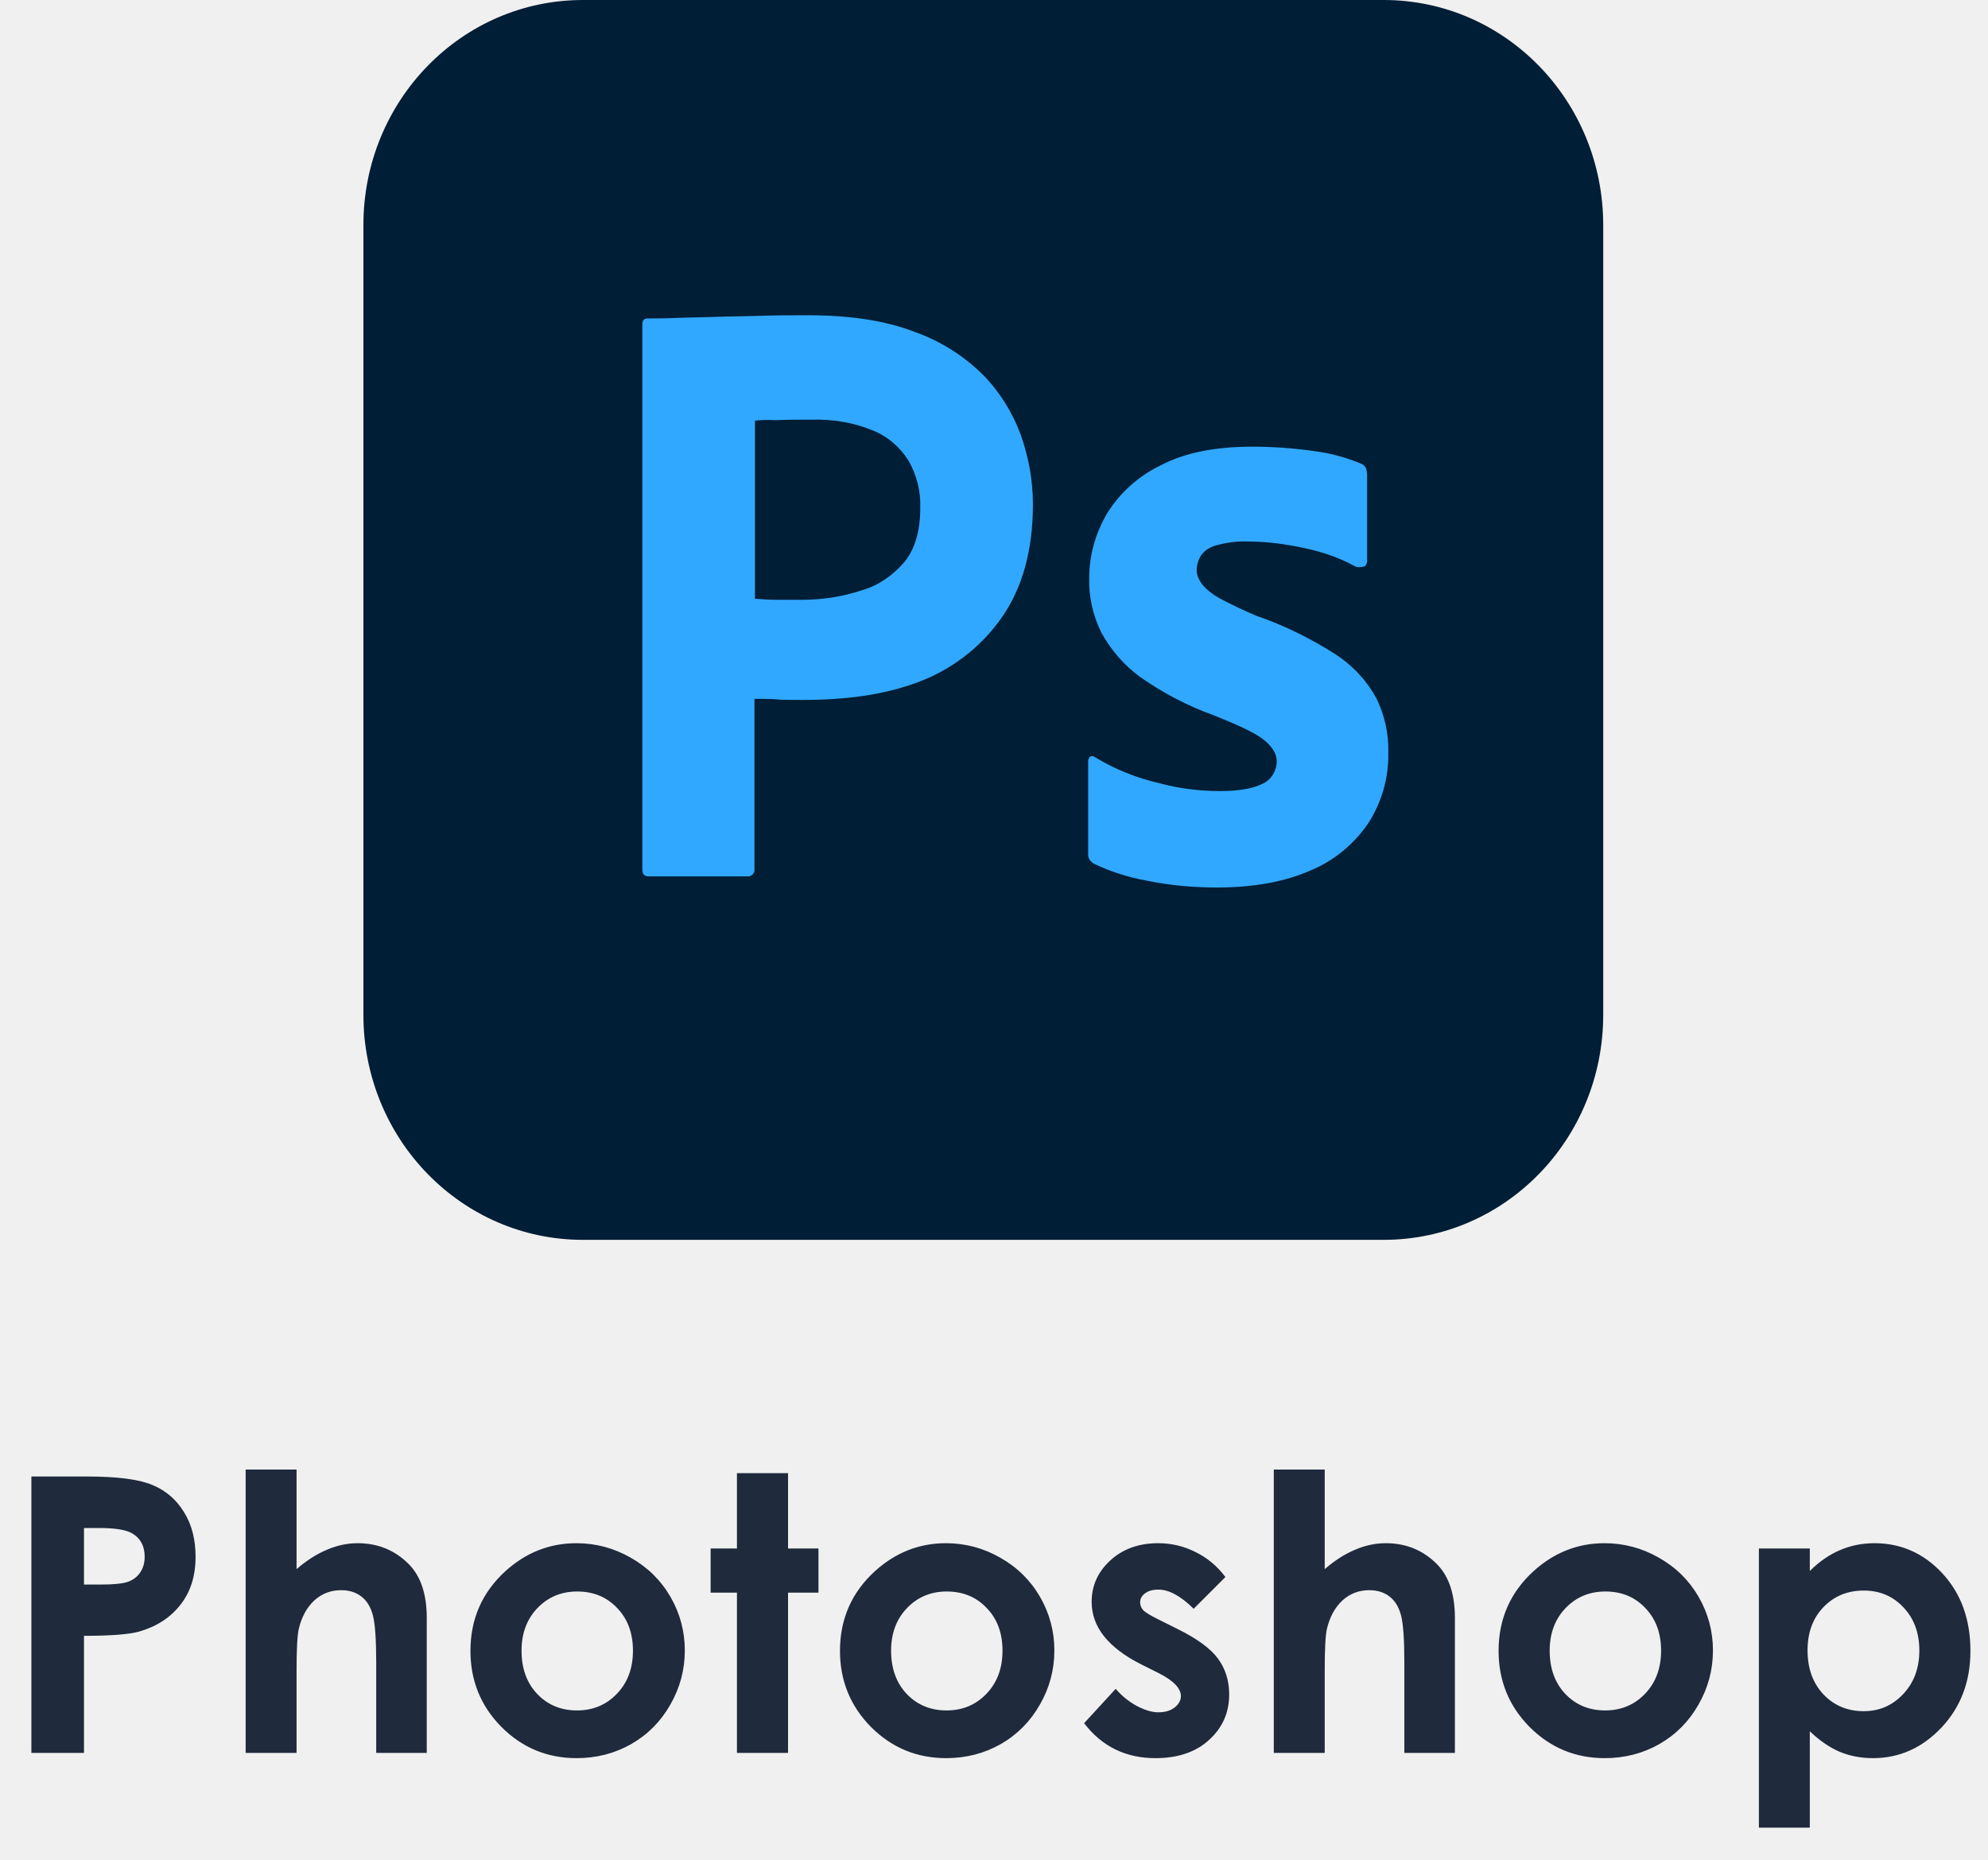
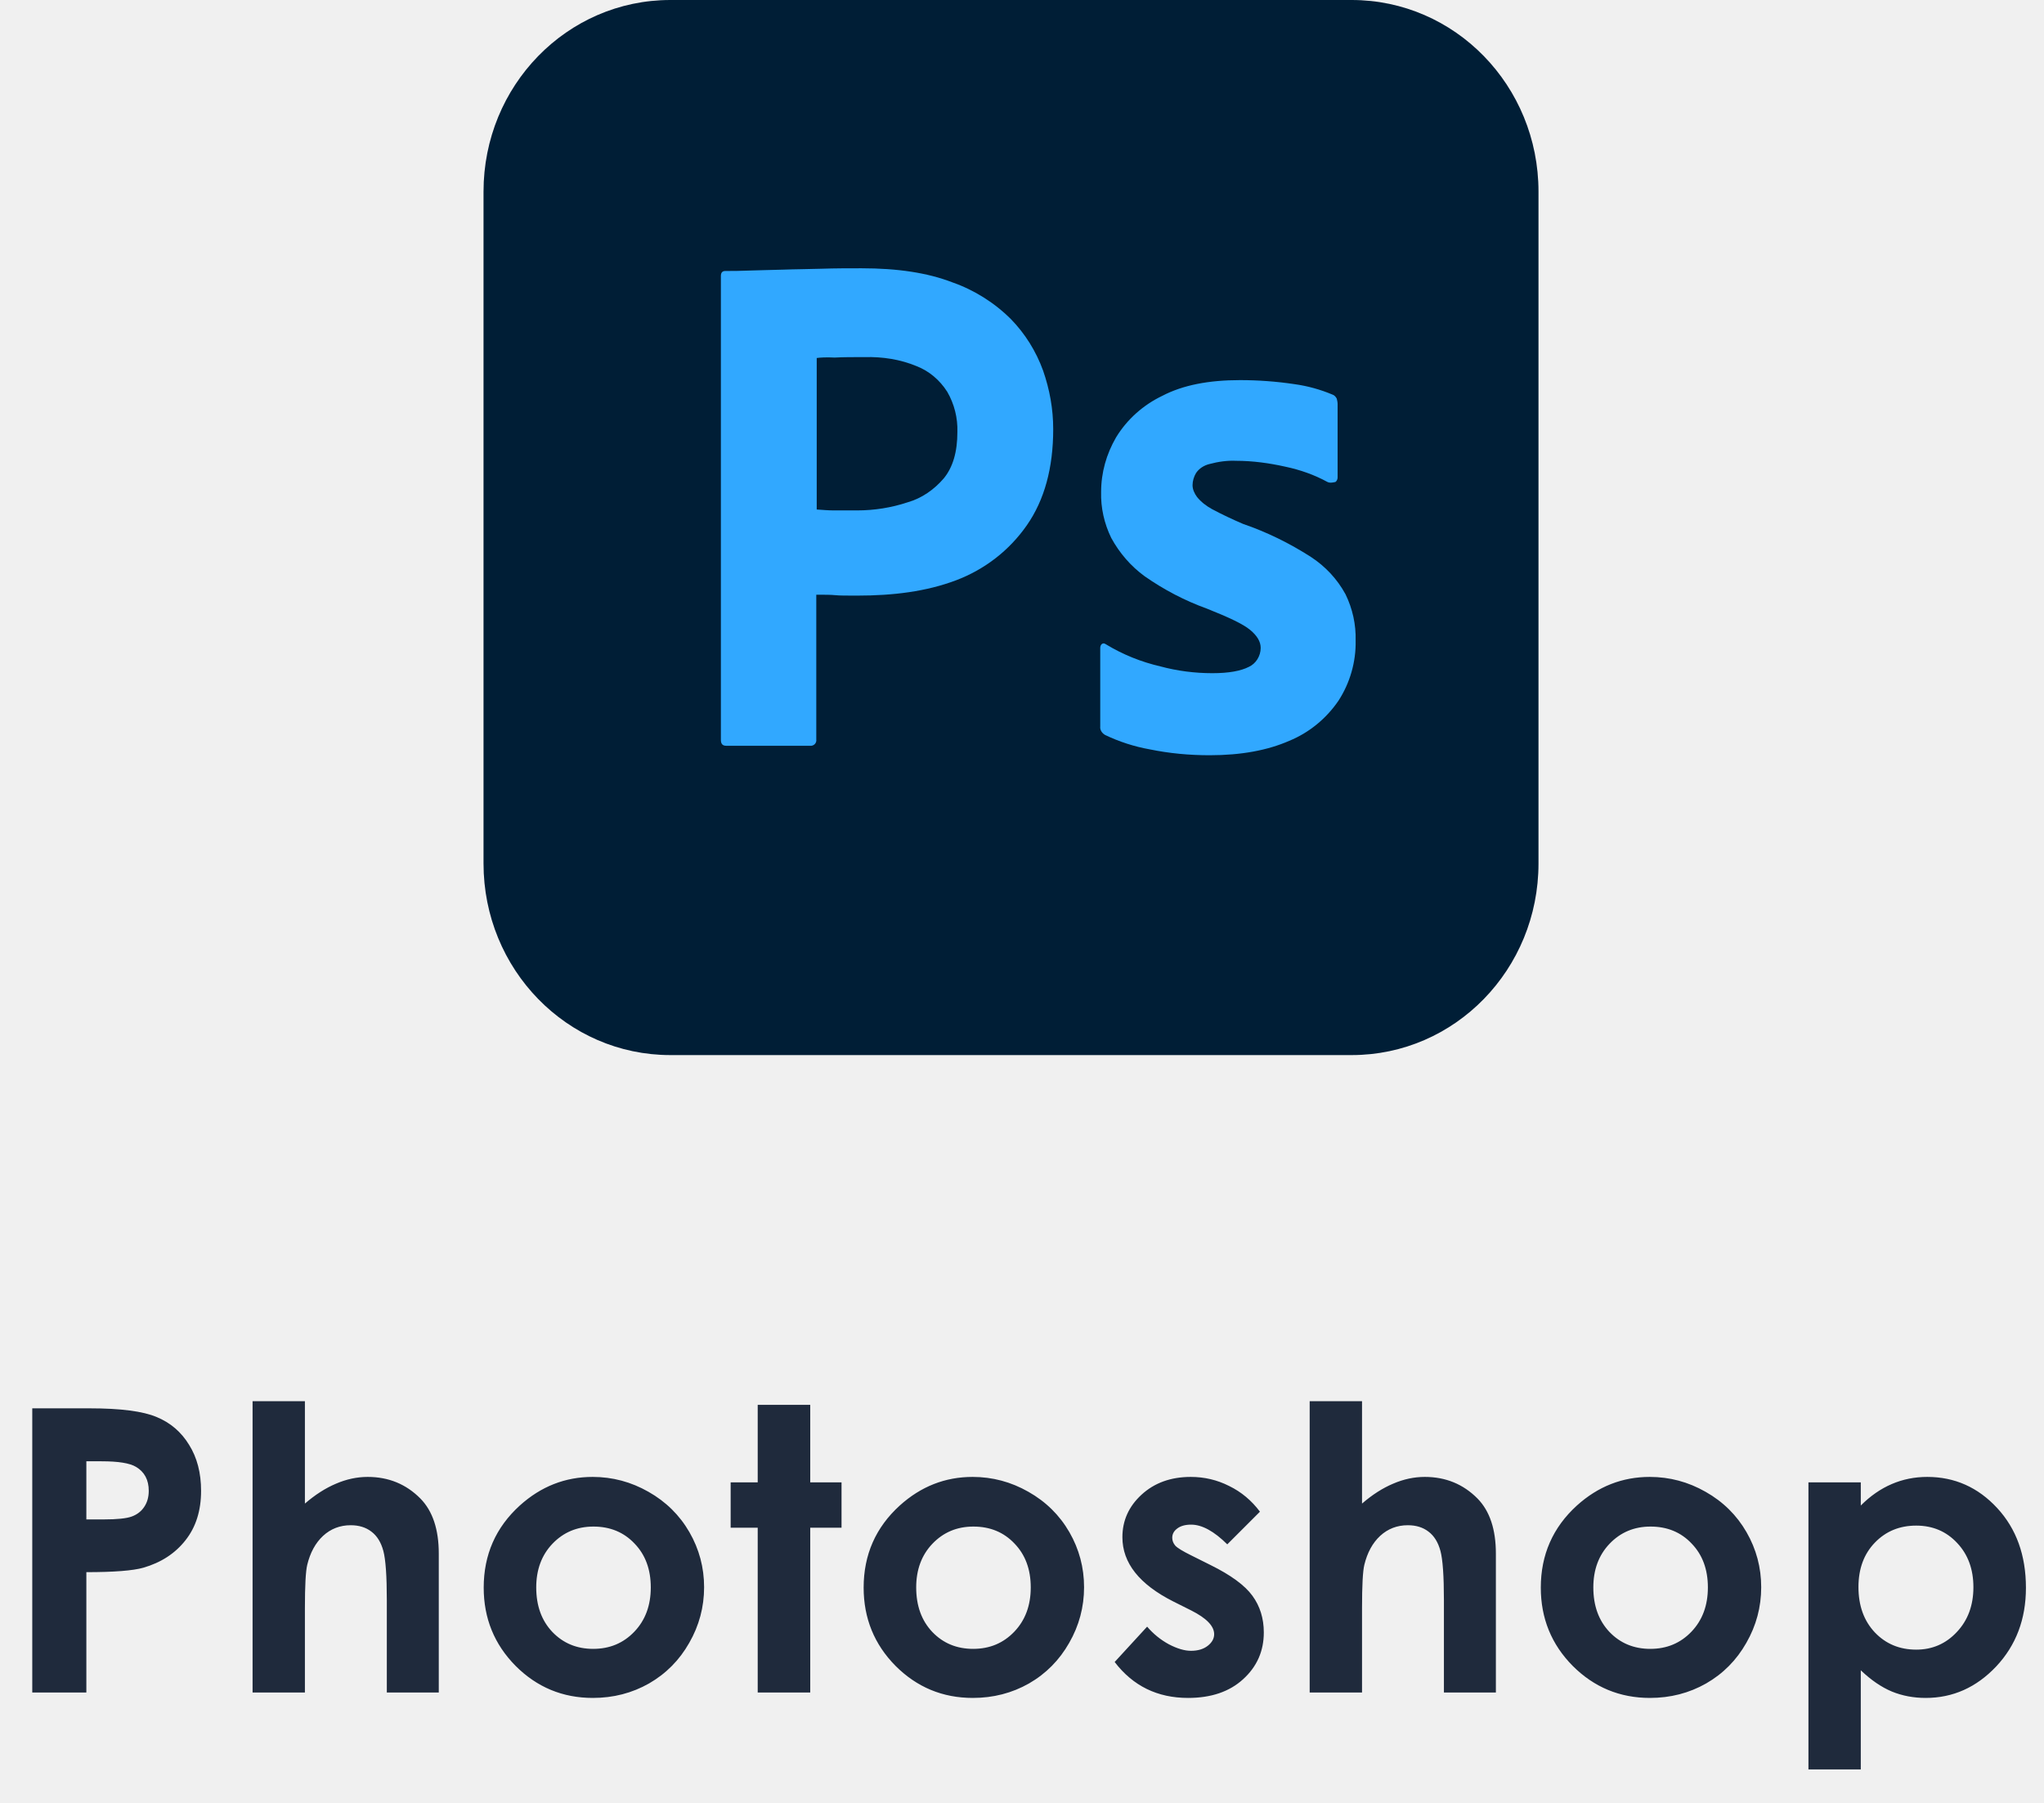
- <svg xmlns="http://www.w3.org/2000/svg" width="93" height="87" viewBox="0 0 93 87" fill="none">
-   <path d="M1.468 69.071H4.078C5.49 69.071 6.507 69.203 7.128 69.467C7.755 69.725 8.247 70.147 8.604 70.732C8.968 71.312 9.149 72.01 9.149 72.824C9.149 73.727 8.912 74.477 8.438 75.074C7.969 75.672 7.33 76.088 6.521 76.322C6.047 76.457 5.183 76.524 3.929 76.524V82H1.468V69.071ZM3.929 74.125H4.711C5.326 74.125 5.754 74.081 5.994 73.993C6.234 73.905 6.422 73.762 6.557 73.562C6.697 73.357 6.768 73.111 6.768 72.824C6.768 72.326 6.574 71.963 6.188 71.734C5.906 71.564 5.385 71.48 4.623 71.48H3.929V74.125ZM11.492 68.746H13.873V73.404C14.342 73 14.814 72.698 15.288 72.499C15.763 72.294 16.244 72.191 16.73 72.191C17.679 72.191 18.479 72.519 19.129 73.176C19.686 73.744 19.964 74.579 19.964 75.681V82H17.6V77.808C17.6 76.7 17.547 75.95 17.442 75.558C17.336 75.165 17.155 74.872 16.897 74.679C16.645 74.485 16.331 74.389 15.956 74.389C15.47 74.389 15.051 74.55 14.7 74.872C14.354 75.194 14.114 75.634 13.979 76.19C13.909 76.478 13.873 77.134 13.873 78.159V82H11.492V68.746ZM26.965 72.191C27.867 72.191 28.713 72.417 29.505 72.868C30.301 73.319 30.922 73.932 31.368 74.705C31.813 75.478 32.036 76.314 32.036 77.21C32.036 78.112 31.81 78.956 31.359 79.741C30.914 80.526 30.304 81.142 29.531 81.587C28.758 82.026 27.905 82.246 26.973 82.246C25.602 82.246 24.43 81.76 23.458 80.787C22.491 79.809 22.008 78.622 22.008 77.228C22.008 75.733 22.555 74.488 23.651 73.492C24.612 72.625 25.716 72.191 26.965 72.191ZM27 74.45C26.256 74.45 25.634 74.711 25.136 75.232C24.644 75.748 24.398 76.41 24.398 77.219C24.398 78.051 24.641 78.725 25.128 79.24C25.62 79.756 26.241 80.014 26.991 80.014C27.741 80.014 28.365 79.753 28.863 79.231C29.361 78.71 29.61 78.039 29.61 77.219C29.61 76.398 29.364 75.733 28.872 75.224C28.385 74.708 27.761 74.45 27 74.45ZM34.475 68.913H36.865V72.438H38.289V74.503H36.865V82H34.475V74.503H33.244V72.438H34.475V68.913ZM44.252 72.191C45.155 72.191 46.001 72.417 46.792 72.868C47.589 73.319 48.21 73.932 48.656 74.705C49.101 75.478 49.324 76.314 49.324 77.21C49.324 78.112 49.098 78.956 48.647 79.741C48.201 80.526 47.592 81.142 46.819 81.587C46.045 82.026 45.193 82.246 44.261 82.246C42.89 82.246 41.718 81.76 40.745 80.787C39.779 79.809 39.295 78.622 39.295 77.228C39.295 75.733 39.843 74.488 40.939 73.492C41.9 72.625 43.004 72.191 44.252 72.191ZM44.287 74.45C43.543 74.45 42.922 74.711 42.424 75.232C41.932 75.748 41.686 76.41 41.686 77.219C41.686 78.051 41.929 78.725 42.415 79.24C42.907 79.756 43.529 80.014 44.279 80.014C45.029 80.014 45.653 79.753 46.151 79.231C46.649 78.71 46.898 78.039 46.898 77.219C46.898 76.398 46.652 75.733 46.16 75.224C45.673 74.708 45.049 74.45 44.287 74.45ZM57.326 73.773L55.84 75.259C55.237 74.661 54.689 74.362 54.197 74.362C53.927 74.362 53.716 74.421 53.564 74.538C53.412 74.649 53.336 74.79 53.336 74.96C53.336 75.089 53.382 75.209 53.476 75.32C53.576 75.426 53.816 75.572 54.197 75.76L55.076 76.199C56.002 76.656 56.637 77.122 56.983 77.597C57.329 78.071 57.502 78.628 57.502 79.267C57.502 80.116 57.188 80.825 56.561 81.394C55.94 81.962 55.105 82.246 54.056 82.246C52.662 82.246 51.548 81.701 50.716 80.611L52.193 79.003C52.474 79.331 52.802 79.598 53.177 79.803C53.558 80.002 53.895 80.102 54.188 80.102C54.505 80.102 54.759 80.025 54.953 79.873C55.146 79.721 55.243 79.545 55.243 79.346C55.243 78.977 54.894 78.616 54.197 78.265L53.388 77.86C51.841 77.081 51.068 76.106 51.068 74.934C51.068 74.178 51.358 73.533 51.938 73C52.524 72.461 53.271 72.191 54.179 72.191C54.8 72.191 55.383 72.329 55.928 72.605C56.479 72.874 56.945 73.264 57.326 73.773ZM59.589 68.746H61.971V73.404C62.439 73 62.911 72.698 63.386 72.499C63.86 72.294 64.341 72.191 64.827 72.191C65.776 72.191 66.576 72.519 67.227 73.176C67.783 73.744 68.061 74.579 68.061 75.681V82H65.697V77.808C65.697 76.7 65.644 75.95 65.539 75.558C65.433 75.165 65.252 74.872 64.994 74.679C64.742 74.485 64.429 74.389 64.054 74.389C63.567 74.389 63.148 74.55 62.797 74.872C62.451 75.194 62.211 75.634 62.076 76.19C62.006 76.478 61.971 77.134 61.971 78.159V82H59.589V68.746ZM75.062 72.191C75.964 72.191 76.811 72.417 77.602 72.868C78.399 73.319 79.02 73.932 79.465 74.705C79.91 75.478 80.133 76.314 80.133 77.21C80.133 78.112 79.907 78.956 79.456 79.741C79.011 80.526 78.402 81.142 77.628 81.587C76.855 82.026 76.002 82.246 75.07 82.246C73.7 82.246 72.528 81.76 71.555 80.787C70.588 79.809 70.105 78.622 70.105 77.228C70.105 75.733 70.653 74.488 71.748 73.492C72.709 72.625 73.814 72.191 75.062 72.191ZM75.097 74.45C74.353 74.45 73.732 74.711 73.234 75.232C72.741 75.748 72.495 76.41 72.495 77.219C72.495 78.051 72.739 78.725 73.225 79.24C73.717 79.756 74.338 80.014 75.088 80.014C75.838 80.014 76.462 79.753 76.96 79.231C77.458 78.71 77.707 78.039 77.707 77.219C77.707 76.398 77.461 75.733 76.969 75.224C76.483 74.708 75.859 74.45 75.097 74.45ZM84.664 72.438V73.492C85.097 73.059 85.566 72.733 86.07 72.517C86.574 72.3 87.113 72.191 87.687 72.191C88.935 72.191 89.996 72.663 90.869 73.606C91.742 74.55 92.178 75.76 92.178 77.236C92.178 78.66 91.727 79.853 90.825 80.814C89.922 81.769 88.853 82.246 87.617 82.246C87.066 82.246 86.553 82.149 86.079 81.956C85.604 81.757 85.132 81.435 84.664 80.989V85.498H82.282V72.438H84.664ZM87.186 74.406C86.43 74.406 85.803 74.664 85.305 75.18C84.807 75.695 84.558 76.369 84.558 77.201C84.558 78.051 84.807 78.739 85.305 79.267C85.803 79.788 86.43 80.049 87.186 80.049C87.918 80.049 88.534 79.782 89.032 79.249C89.536 78.716 89.788 78.036 89.788 77.21C89.788 76.39 89.542 75.719 89.049 75.197C88.557 74.67 87.936 74.406 87.186 74.406Z" fill="#1F2A3C" />
-   <g clip-path="url(#clip0_1949_174)">
-     <path d="M27.271 0H64.729C70.408 0 75 4.709 75 10.534V47.466C75 53.291 70.408 58 64.729 58H27.271C21.592 58 17 53.291 17 47.466V10.534C17 4.709 21.592 0 27.271 0Z" fill="#001E36" />
-     <path d="M30.05 40.675V15.169C30.05 14.996 30.122 14.897 30.291 14.897C30.702 14.897 31.089 14.897 31.645 14.872C32.225 14.847 32.829 14.847 33.481 14.822C34.134 14.798 34.835 14.798 35.584 14.773C36.333 14.748 37.058 14.748 37.783 14.748C39.765 14.748 41.408 14.996 42.761 15.516C43.97 15.938 45.081 16.632 46 17.549C46.773 18.342 47.377 19.309 47.764 20.375C48.127 21.416 48.32 22.481 48.32 23.597C48.32 25.728 47.837 27.488 46.87 28.876C45.903 30.264 44.55 31.305 42.979 31.9C41.336 32.52 39.523 32.743 37.541 32.743C36.962 32.743 36.575 32.743 36.333 32.718C36.092 32.693 35.753 32.693 35.294 32.693V40.65C35.318 40.823 35.197 40.972 35.028 40.997C35.004 40.997 34.98 40.997 34.931 40.997H30.34C30.146 40.997 30.05 40.898 30.05 40.675ZM35.318 19.68V28.009C35.657 28.034 35.971 28.058 36.261 28.058H37.541C38.484 28.058 39.426 27.91 40.321 27.612C41.094 27.389 41.771 26.918 42.302 26.299C42.81 25.679 43.051 24.836 43.051 23.745C43.076 22.977 42.882 22.209 42.496 21.54C42.085 20.895 41.505 20.399 40.804 20.127C39.91 19.755 38.943 19.606 37.952 19.631C37.324 19.631 36.768 19.631 36.309 19.656C35.826 19.631 35.487 19.656 35.318 19.68Z" fill="#31A8FF" />
-     <path d="M63.4 26.497C62.675 26.1 61.901 25.828 61.08 25.654C60.185 25.456 59.291 25.332 58.373 25.332C57.89 25.307 57.382 25.381 56.923 25.505C56.609 25.58 56.343 25.753 56.174 26.001C56.053 26.199 55.98 26.447 55.98 26.67C55.98 26.893 56.077 27.116 56.222 27.315C56.44 27.587 56.73 27.81 57.044 27.984C57.6 28.281 58.18 28.554 58.76 28.802C60.065 29.248 61.321 29.868 62.481 30.611C63.279 31.132 63.931 31.826 64.39 32.669C64.777 33.462 64.97 34.329 64.946 35.221C64.97 36.386 64.632 37.551 64.004 38.518C63.327 39.51 62.385 40.278 61.297 40.724C60.113 41.245 58.663 41.517 56.923 41.517C55.811 41.517 54.724 41.418 53.636 41.195C52.79 41.046 51.945 40.774 51.171 40.402C51.002 40.303 50.881 40.129 50.905 39.931V35.618C50.905 35.544 50.93 35.445 51.002 35.395C51.075 35.345 51.147 35.37 51.22 35.42C52.162 35.99 53.153 36.386 54.216 36.634C55.135 36.882 56.101 37.006 57.068 37.006C57.986 37.006 58.639 36.882 59.074 36.659C59.46 36.486 59.726 36.064 59.726 35.618C59.726 35.271 59.533 34.949 59.146 34.627C58.76 34.304 57.962 33.933 56.778 33.462C55.545 33.016 54.41 32.421 53.346 31.677C52.597 31.132 51.969 30.413 51.51 29.57C51.123 28.777 50.93 27.91 50.954 27.042C50.954 25.976 51.244 24.96 51.775 24.043C52.38 23.051 53.274 22.258 54.313 21.762C55.449 21.168 56.875 20.895 58.59 20.895C59.581 20.895 60.596 20.969 61.587 21.118C62.312 21.217 63.013 21.416 63.665 21.688C63.762 21.713 63.859 21.812 63.907 21.911C63.931 22.01 63.955 22.11 63.955 22.209V26.249C63.955 26.348 63.907 26.447 63.835 26.497C63.617 26.546 63.496 26.546 63.4 26.497Z" fill="#31A8FF" />
+ <svg xmlns="http://www.w3.org/2000/svg" width="93" height="82" viewBox="0 0 93 82" fill="none">
+   <path d="M1.468 64.071H4.078C5.49 64.071 6.507 64.203 7.128 64.467C7.755 64.725 8.247 65.147 8.604 65.732C8.968 66.312 9.149 67.01 9.149 67.824C9.149 68.727 8.912 69.477 8.438 70.074C7.969 70.672 7.33 71.088 6.521 71.322C6.047 71.457 5.183 71.524 3.929 71.524V77H1.468V64.071ZM3.929 69.125H4.711C5.326 69.125 5.754 69.081 5.994 68.993C6.234 68.905 6.422 68.762 6.557 68.562C6.697 68.357 6.768 68.111 6.768 67.824C6.768 67.326 6.574 66.963 6.188 66.734C5.906 66.564 5.385 66.48 4.623 66.48H3.929V69.125ZM11.492 63.746H13.873V68.404C14.342 68 14.814 67.698 15.288 67.499C15.763 67.294 16.244 67.191 16.73 67.191C17.679 67.191 18.479 67.519 19.129 68.176C19.686 68.744 19.964 69.579 19.964 70.681V77H17.6V72.808C17.6 71.7 17.547 70.95 17.442 70.558C17.336 70.165 17.155 69.872 16.897 69.679C16.645 69.485 16.331 69.389 15.956 69.389C15.47 69.389 15.051 69.55 14.7 69.872C14.354 70.194 14.114 70.634 13.979 71.19C13.909 71.478 13.873 72.134 13.873 73.159V77H11.492V63.746ZM26.965 67.191C27.867 67.191 28.713 67.417 29.505 67.868C30.301 68.319 30.922 68.932 31.368 69.705C31.813 70.478 32.036 71.314 32.036 72.21C32.036 73.112 31.81 73.956 31.359 74.741C30.914 75.526 30.304 76.142 29.531 76.587C28.758 77.026 27.905 77.246 26.973 77.246C25.602 77.246 24.43 76.76 23.458 75.787C22.491 74.809 22.008 73.622 22.008 72.228C22.008 70.733 22.555 69.488 23.651 68.492C24.612 67.625 25.716 67.191 26.965 67.191ZM27 69.45C26.256 69.45 25.634 69.711 25.136 70.232C24.644 70.748 24.398 71.41 24.398 72.219C24.398 73.051 24.641 73.725 25.128 74.24C25.62 74.756 26.241 75.014 26.991 75.014C27.741 75.014 28.365 74.753 28.863 74.231C29.361 73.71 29.61 73.039 29.61 72.219C29.61 71.398 29.364 70.733 28.872 70.224C28.385 69.708 27.761 69.45 27 69.45ZM34.475 63.913H36.865V67.438H38.289V69.503H36.865V77H34.475V69.503H33.244V67.438H34.475V63.913ZM44.252 67.191C45.155 67.191 46.001 67.417 46.792 67.868C47.589 68.319 48.21 68.932 48.656 69.705C49.101 70.478 49.324 71.314 49.324 72.21C49.324 73.112 49.098 73.956 48.647 74.741C48.201 75.526 47.592 76.142 46.819 76.587C46.045 77.026 45.193 77.246 44.261 77.246C42.89 77.246 41.718 76.76 40.745 75.787C39.779 74.809 39.295 73.622 39.295 72.228C39.295 70.733 39.843 69.488 40.939 68.492C41.9 67.625 43.004 67.191 44.252 67.191ZM44.287 69.45C43.543 69.45 42.922 69.711 42.424 70.232C41.932 70.748 41.686 71.41 41.686 72.219C41.686 73.051 41.929 73.725 42.415 74.24C42.907 74.756 43.529 75.014 44.279 75.014C45.029 75.014 45.653 74.753 46.151 74.231C46.649 73.71 46.898 73.039 46.898 72.219C46.898 71.398 46.652 70.733 46.16 70.224C45.673 69.708 45.049 69.45 44.287 69.45ZM57.326 68.773L55.84 70.259C55.237 69.661 54.689 69.362 54.197 69.362C53.927 69.362 53.716 69.421 53.564 69.538C53.412 69.649 53.336 69.79 53.336 69.96C53.336 70.089 53.382 70.209 53.476 70.32C53.576 70.426 53.816 70.572 54.197 70.76L55.076 71.199C56.002 71.656 56.637 72.122 56.983 72.597C57.329 73.071 57.502 73.628 57.502 74.267C57.502 75.116 57.188 75.825 56.561 76.394C55.94 76.962 55.105 77.246 54.056 77.246C52.662 77.246 51.548 76.701 50.716 75.611L52.193 74.003C52.474 74.331 52.802 74.598 53.177 74.803C53.558 75.002 53.895 75.102 54.188 75.102C54.505 75.102 54.759 75.025 54.953 74.873C55.146 74.721 55.243 74.545 55.243 74.346C55.243 73.977 54.894 73.616 54.197 73.265L53.388 72.86C51.841 72.081 51.068 71.106 51.068 69.934C51.068 69.178 51.358 68.533 51.938 68C52.524 67.461 53.271 67.191 54.179 67.191C54.8 67.191 55.383 67.329 55.928 67.605C56.479 67.874 56.945 68.264 57.326 68.773ZM59.589 63.746H61.971V68.404C62.439 68 62.911 67.698 63.386 67.499C63.86 67.294 64.341 67.191 64.827 67.191C65.776 67.191 66.576 67.519 67.227 68.176C67.783 68.744 68.061 69.579 68.061 70.681V77H65.697V72.808C65.697 71.7 65.644 70.95 65.539 70.558C65.433 70.165 65.252 69.872 64.994 69.679C64.742 69.485 64.429 69.389 64.054 69.389C63.567 69.389 63.148 69.55 62.797 69.872C62.451 70.194 62.211 70.634 62.076 71.19C62.006 71.478 61.971 72.134 61.971 73.159V77H59.589V63.746ZM75.062 67.191C75.964 67.191 76.811 67.417 77.602 67.868C78.399 68.319 79.02 68.932 79.465 69.705C79.91 70.478 80.133 71.314 80.133 72.21C80.133 73.112 79.907 73.956 79.456 74.741C79.011 75.526 78.402 76.142 77.628 76.587C76.855 77.026 76.002 77.246 75.07 77.246C73.7 77.246 72.528 76.76 71.555 75.787C70.588 74.809 70.105 73.622 70.105 72.228C70.105 70.733 70.653 69.488 71.748 68.492C72.709 67.625 73.814 67.191 75.062 67.191ZM75.097 69.45C74.353 69.45 73.732 69.711 73.234 70.232C72.741 70.748 72.495 71.41 72.495 72.219C72.495 73.051 72.739 73.725 73.225 74.24C73.717 74.756 74.338 75.014 75.088 75.014C75.838 75.014 76.462 74.753 76.96 74.231C77.458 73.71 77.707 73.039 77.707 72.219C77.707 71.398 77.461 70.733 76.969 70.224C76.483 69.708 75.859 69.45 75.097 69.45ZM84.664 67.438V68.492C85.097 68.059 85.566 67.733 86.07 67.517C86.574 67.3 87.113 67.191 87.687 67.191C88.935 67.191 89.996 67.663 90.869 68.606C91.742 69.55 92.178 70.76 92.178 72.236C92.178 73.66 91.727 74.853 90.825 75.814C89.922 76.769 88.853 77.246 87.617 77.246C87.066 77.246 86.553 77.149 86.079 76.956C85.604 76.757 85.132 76.435 84.664 75.989V80.498H82.282V67.438H84.664ZM87.186 69.406C86.43 69.406 85.803 69.664 85.305 70.18C84.807 70.695 84.558 71.369 84.558 72.201C84.558 73.051 84.807 73.739 85.305 74.267C85.803 74.788 86.43 75.049 87.186 75.049C87.918 75.049 88.534 74.782 89.032 74.249C89.536 73.716 89.788 73.036 89.788 72.21C89.788 71.39 89.542 70.719 89.049 70.197C88.557 69.67 87.936 69.406 87.186 69.406Z" fill="#1F2A3C" />
+   <g clip-path="url(#clip0_1949_92)">
+     <path d="M30.5 0H61.5C66.2 0 70 3.897 70 8.718V39.282C70 44.103 66.2 48 61.5 48H30.5C25.8 48 22 44.103 22 39.282V8.718C22 3.897 25.8 0 30.5 0Z" fill="#001E36" />
+     <path d="M32.8 33.661V12.554C32.8 12.41 32.86 12.328 33 12.328C33.34 12.328 33.66 12.328 34.12 12.308C34.6 12.287 35.1 12.287 35.64 12.267C36.18 12.246 36.76 12.246 37.38 12.226C38 12.205 38.6 12.205 39.2 12.205C40.84 12.205 42.2 12.41 43.32 12.841C44.32 13.19 45.24 13.764 46 14.523C46.64 15.179 47.14 15.979 47.46 16.861C47.76 17.723 47.92 18.605 47.92 19.528C47.92 21.292 47.52 22.749 46.72 23.897C45.92 25.046 44.8 25.908 43.5 26.4C42.14 26.913 40.64 27.097 39 27.097C38.52 27.097 38.2 27.097 38 27.077C37.8 27.056 37.52 27.056 37.14 27.056V33.641C37.16 33.785 37.06 33.908 36.92 33.928C36.9 33.928 36.88 33.928 36.84 33.928H33.04C32.88 33.928 32.8 33.846 32.8 33.661ZM37.16 16.287V23.179C37.44 23.2 37.7 23.221 37.94 23.221H39C39.78 23.221 40.56 23.097 41.3 22.851C41.94 22.667 42.5 22.277 42.94 21.764C43.36 21.251 43.56 20.554 43.56 19.651C43.58 19.015 43.42 18.379 43.1 17.826C42.76 17.292 42.28 16.882 41.7 16.656C40.96 16.349 40.16 16.226 39.34 16.246C38.82 16.246 38.36 16.246 37.98 16.267C37.58 16.246 37.3 16.267 37.16 16.287Z" fill="#31A8FF" />
+     <path d="M60.4 21.928C59.8 21.6 59.16 21.375 58.48 21.231C57.74 21.067 57 20.964 56.24 20.964C55.84 20.944 55.42 21.005 55.04 21.108C54.78 21.169 54.56 21.313 54.42 21.518C54.32 21.682 54.26 21.887 54.26 22.072C54.26 22.257 54.34 22.441 54.46 22.605C54.64 22.831 54.88 23.016 55.14 23.159C55.6 23.405 56.08 23.631 56.56 23.836C57.64 24.205 58.68 24.718 59.64 25.334C60.3 25.764 60.84 26.339 61.22 27.036C61.54 27.692 61.7 28.41 61.68 29.149C61.7 30.113 61.42 31.077 60.9 31.877C60.34 32.698 59.56 33.334 58.66 33.703C57.68 34.133 56.48 34.359 55.04 34.359C54.12 34.359 53.22 34.277 52.32 34.093C51.62 33.969 50.92 33.744 50.28 33.436C50.14 33.354 50.04 33.21 50.06 33.046V29.477C50.06 29.416 50.08 29.334 50.14 29.293C50.2 29.252 50.26 29.272 50.32 29.313C51.1 29.785 51.92 30.113 52.8 30.318C53.56 30.523 54.36 30.626 55.16 30.626C55.92 30.626 56.46 30.523 56.82 30.339C57.14 30.195 57.36 29.846 57.36 29.477C57.36 29.19 57.2 28.923 56.88 28.657C56.56 28.39 55.9 28.082 54.92 27.692C53.9 27.323 52.96 26.831 52.08 26.216C51.46 25.764 50.94 25.169 50.56 24.472C50.24 23.816 50.08 23.098 50.1 22.38C50.1 21.498 50.34 20.657 50.78 19.898C51.28 19.077 52.02 18.421 52.88 18.01C53.82 17.518 55 17.293 56.42 17.293C57.24 17.293 58.08 17.354 58.9 17.477C59.5 17.559 60.08 17.723 60.62 17.949C60.7 17.969 60.78 18.052 60.82 18.134C60.84 18.216 60.86 18.298 60.86 18.38V21.723C60.86 21.805 60.82 21.887 60.76 21.928C60.58 21.969 60.48 21.969 60.4 21.928Z" fill="#31A8FF" />
  </g>
  <defs>
-     <clipPath id="clip0_1949_174">
-       <rect width="58" height="58" fill="white" transform="translate(17)" />
+     <clipPath id="clip0_1949_92">
+       <rect width="48" height="48" fill="white" transform="translate(22)" />
    </clipPath>
  </defs>
</svg>
